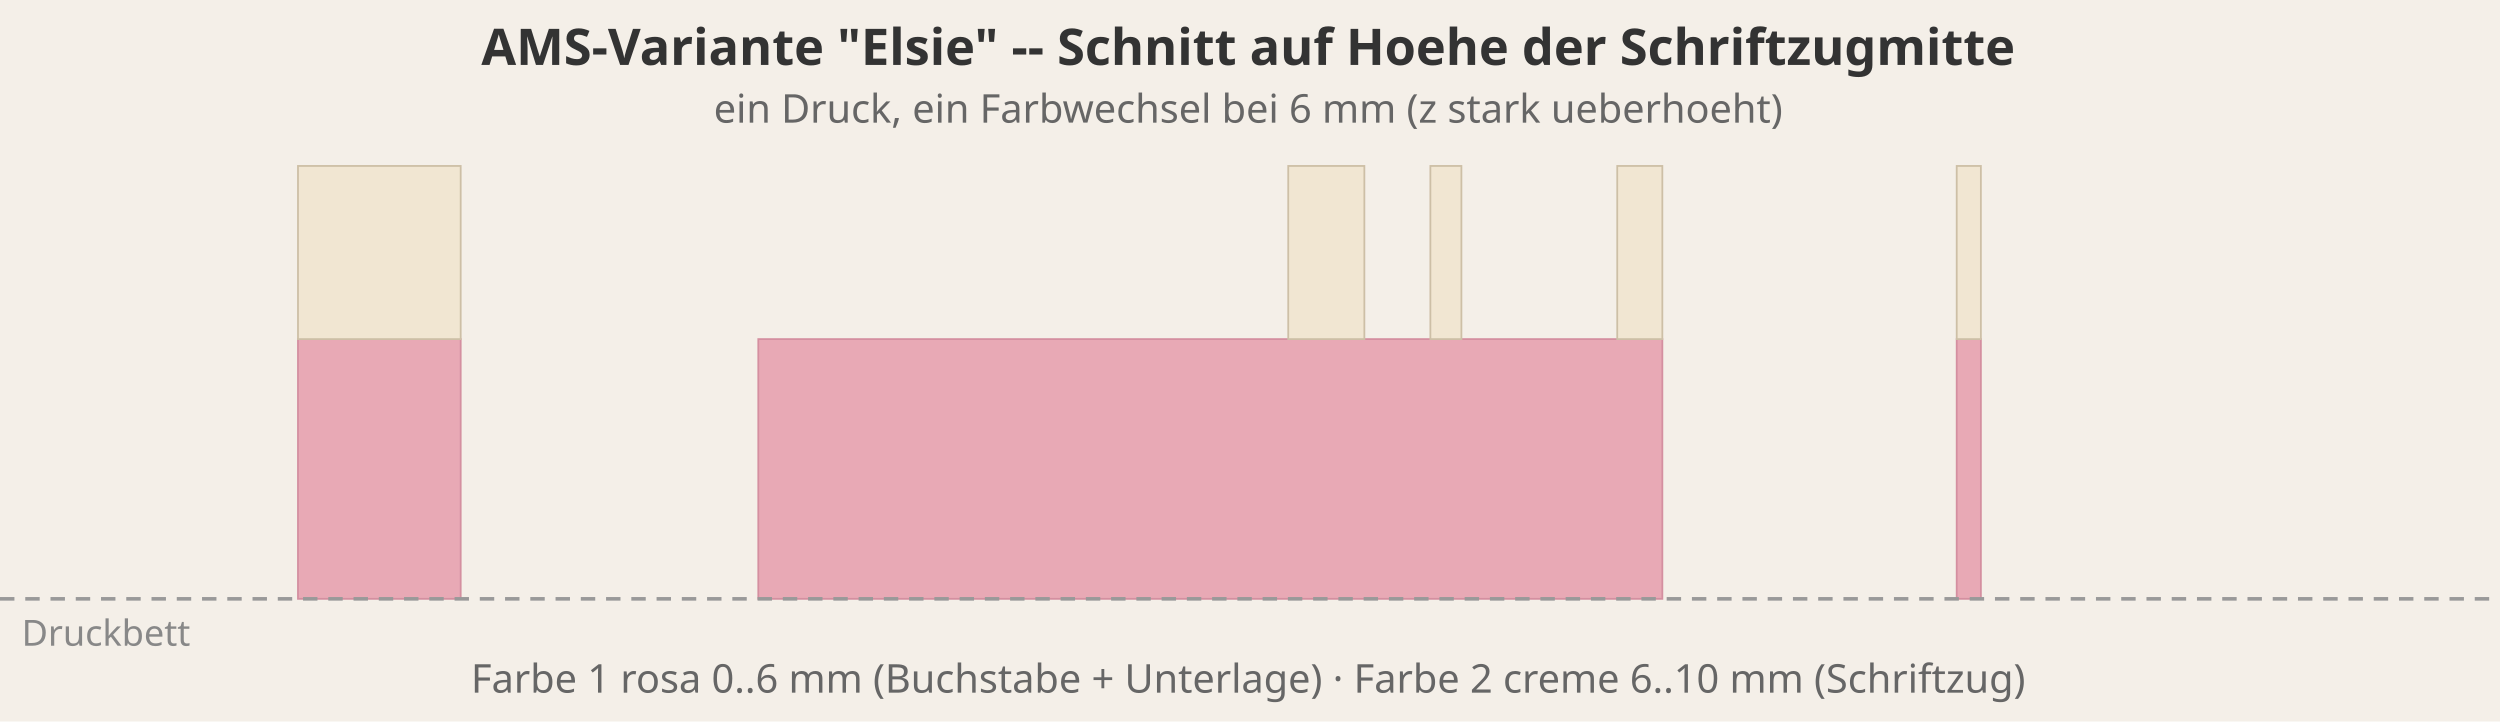
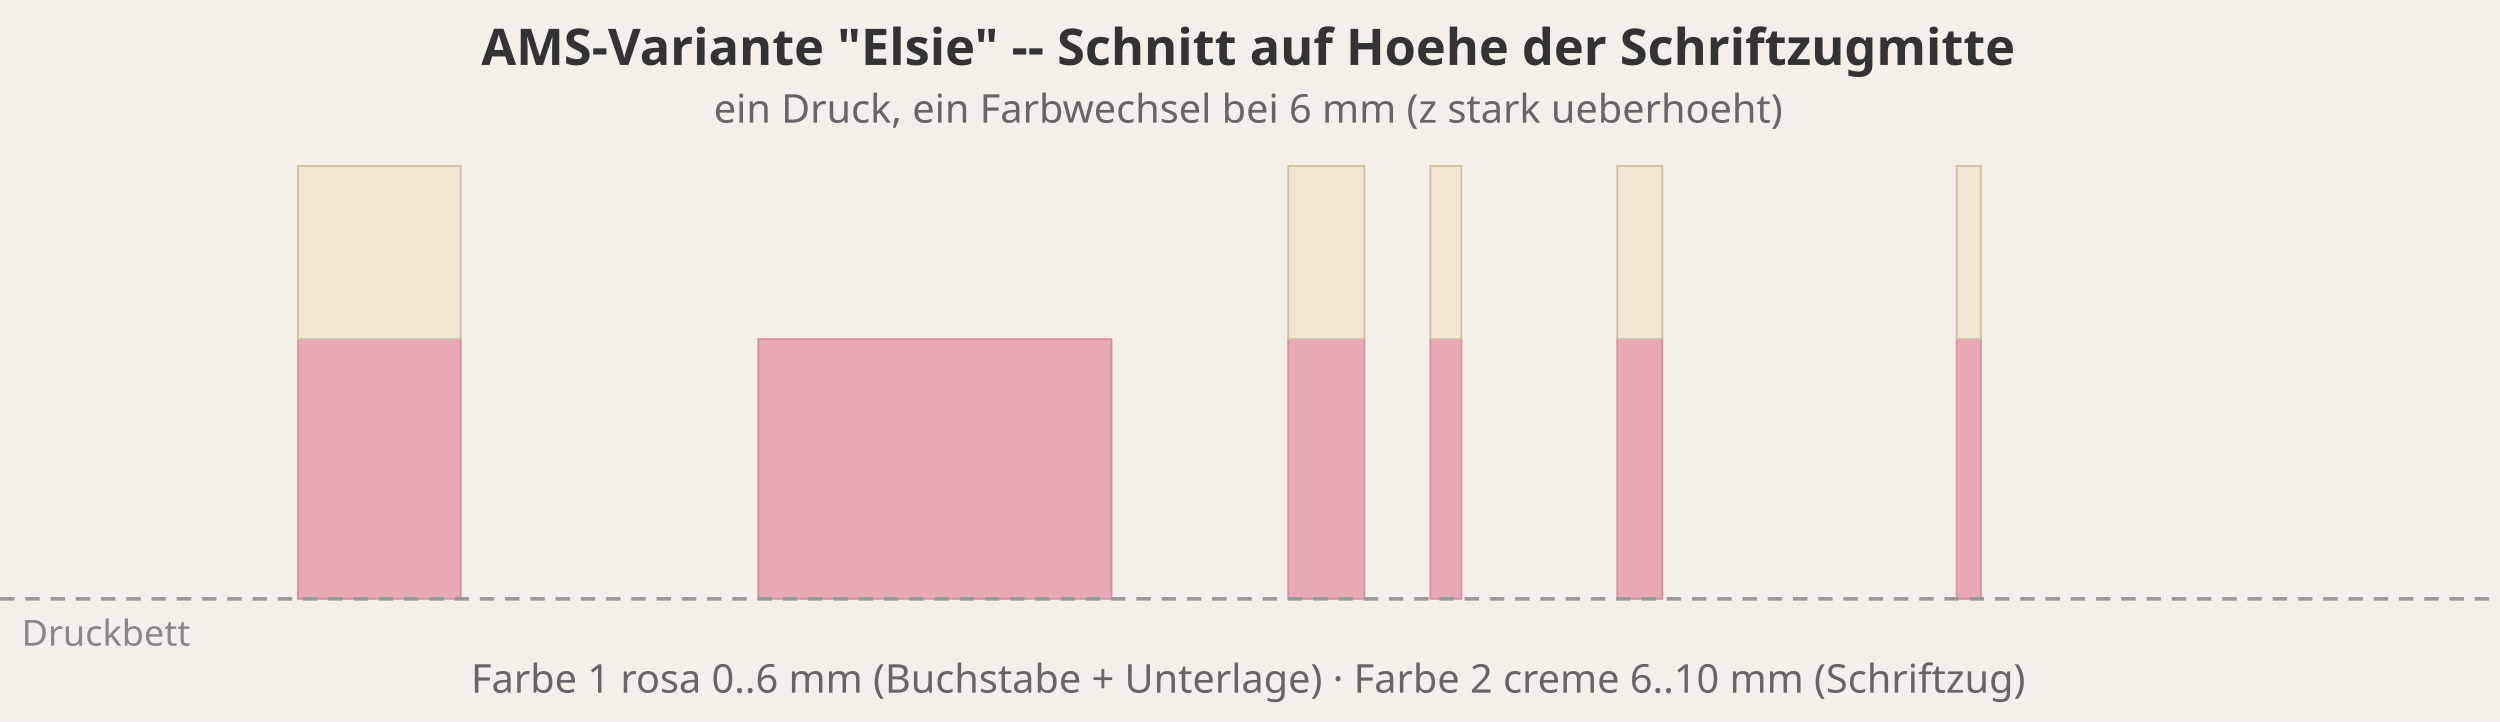
<svg xmlns="http://www.w3.org/2000/svg" width="693" height="200">
  <rect width="100%" height="100%" fill="#f4efe8" />
  <text x="346" y="18" font-family="sans-serif" font-size="14" font-weight="600" text-anchor="middle" fill="#333">AMS-Variante "Elsie" -- Schnitt auf Hoehe der Schriftzugmitte</text>
  <text x="346" y="34" font-family="sans-serif" font-size="11" text-anchor="middle" fill="#666">ein Druck, ein Farbwechsel bei 6 mm (z stark ueberhoeht)</text>
  <rect x="82.6" y="94.0" width="45.1" height="72.0" fill="#e8a9b5" stroke="#d48fa0" stroke-width="0.5" />
-   <rect x="210.2" y="94.0" width="250.6" height="72.0" fill="#e8a9b5" stroke="#d48fa0" stroke-width="0.5" />
+   <rect x="210.2" y="94.0" width="97.9" height="72.0" fill="#e8a9b5" stroke="#d48fa0" stroke-width="0.5" />
+   <rect x="357.1" y="94.0" width="21.1" height="72.0" fill="#e8a9b5" stroke="#d48fa0" stroke-width="0.5" />
+   <rect x="396.5" y="94.0" width="8.6" height="72.0" fill="#e8a9b5" stroke="#d48fa0" stroke-width="0.5" />
+   <rect x="448.3" y="94.0" width="12.5" height="72.0" fill="#e8a9b5" stroke="#d48fa0" stroke-width="0.5" />
  <rect x="542.4" y="94.0" width="6.7" height="72.0" fill="#e8a9b5" stroke="#d48fa0" stroke-width="0.5" />
  <rect x="82.6" y="46.0" width="45.1" height="48.0" fill="#f1e6d2" stroke="#cdbfa6" stroke-width="0.5" />
  <rect x="357.1" y="46.0" width="21.1" height="48.0" fill="#f1e6d2" stroke="#cdbfa6" stroke-width="0.5" />
  <rect x="396.5" y="46.0" width="8.6" height="48.0" fill="#f1e6d2" stroke="#cdbfa6" stroke-width="0.5" />
  <rect x="448.3" y="46.0" width="12.5" height="48.0" fill="#f1e6d2" stroke="#cdbfa6" stroke-width="0.5" />
  <rect x="542.4" y="46.0" width="6.7" height="48.0" fill="#f1e6d2" stroke="#cdbfa6" stroke-width="0.5" />
  <line x1="0" y1="166.0" x2="693" y2="166.0" stroke="#999" stroke-width="1" stroke-dasharray="4 3" />
  <text x="6" y="179" font-family="sans-serif" font-size="10" fill="#888">Druckbett</text>
  <text x="346" y="192" font-family="sans-serif" font-size="11" text-anchor="middle" fill="#666">Farbe 1 rosa 0..6 mm (Buchstabe + Unterlage) · Farbe 2 creme 6..10 mm (Schriftzug)</text>
</svg>
